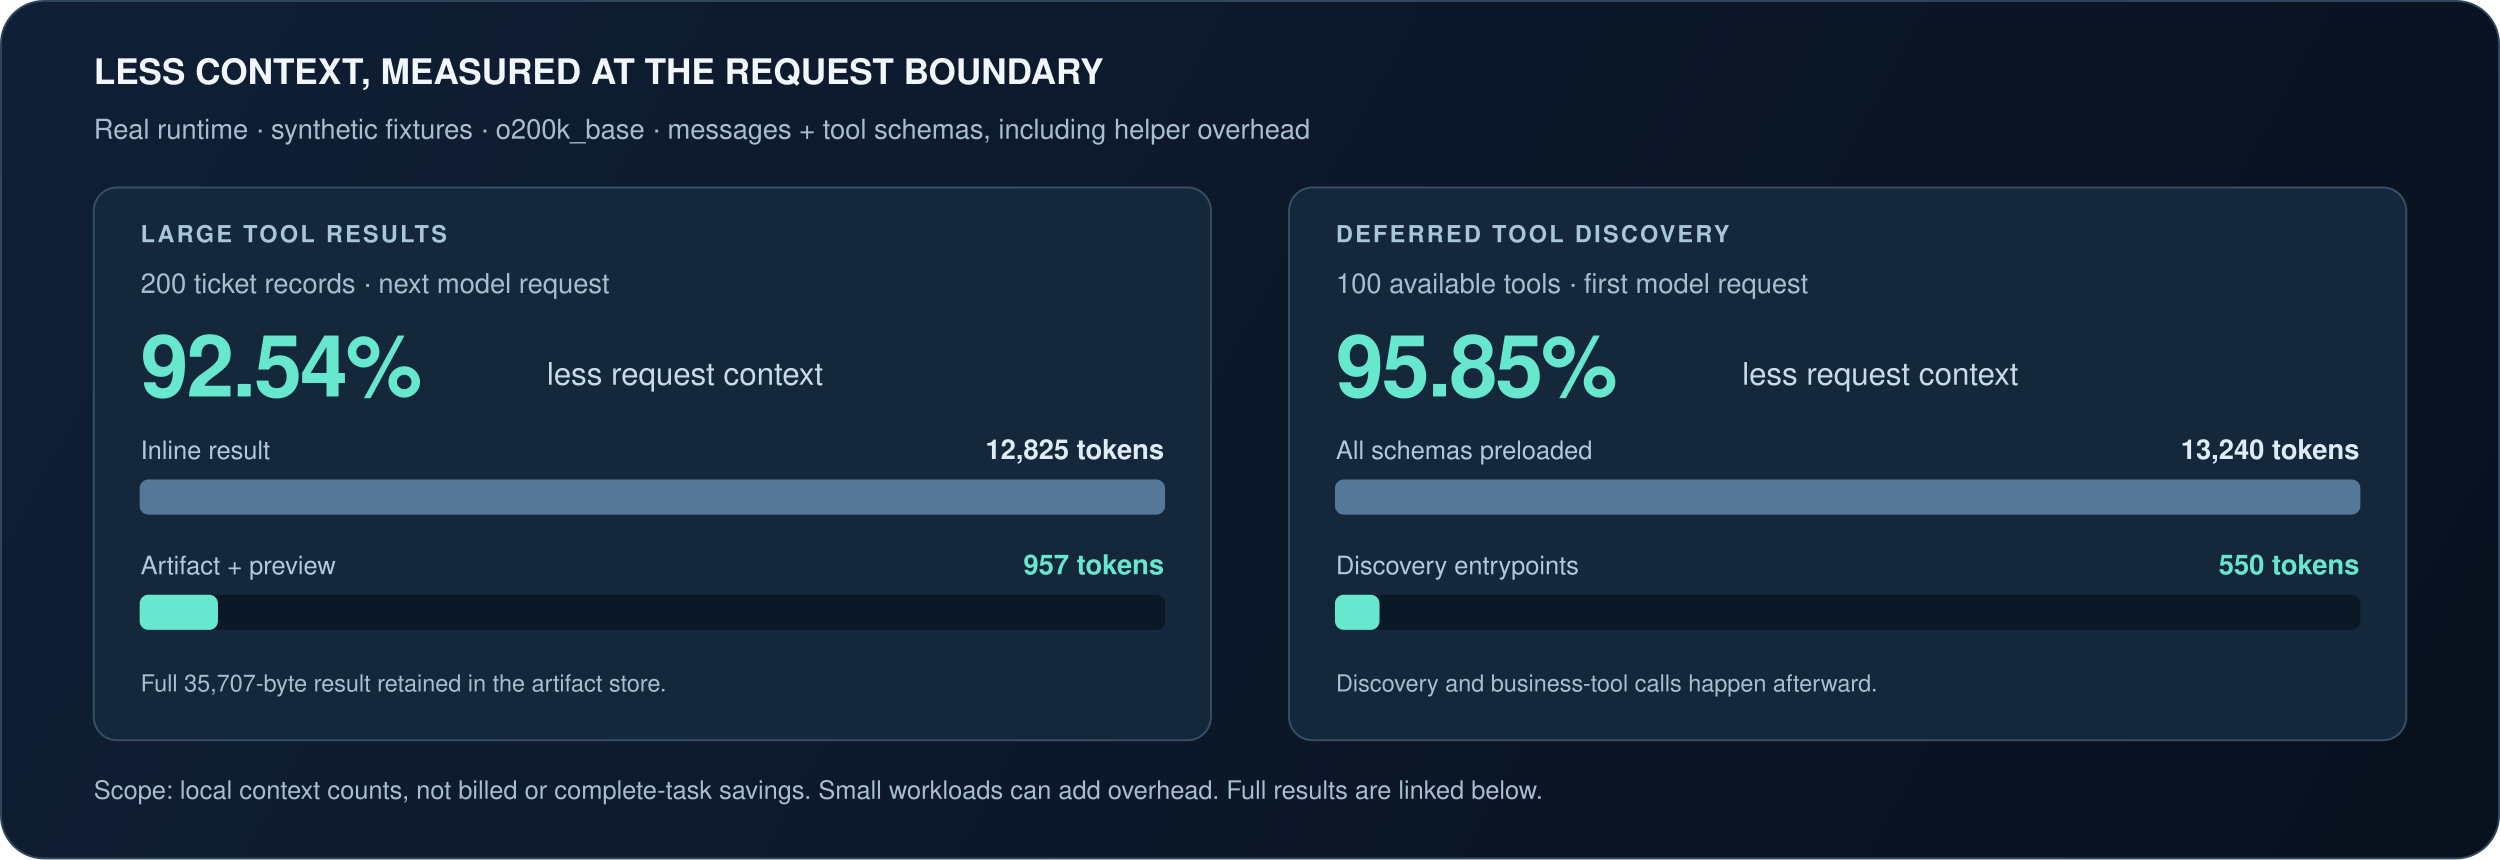
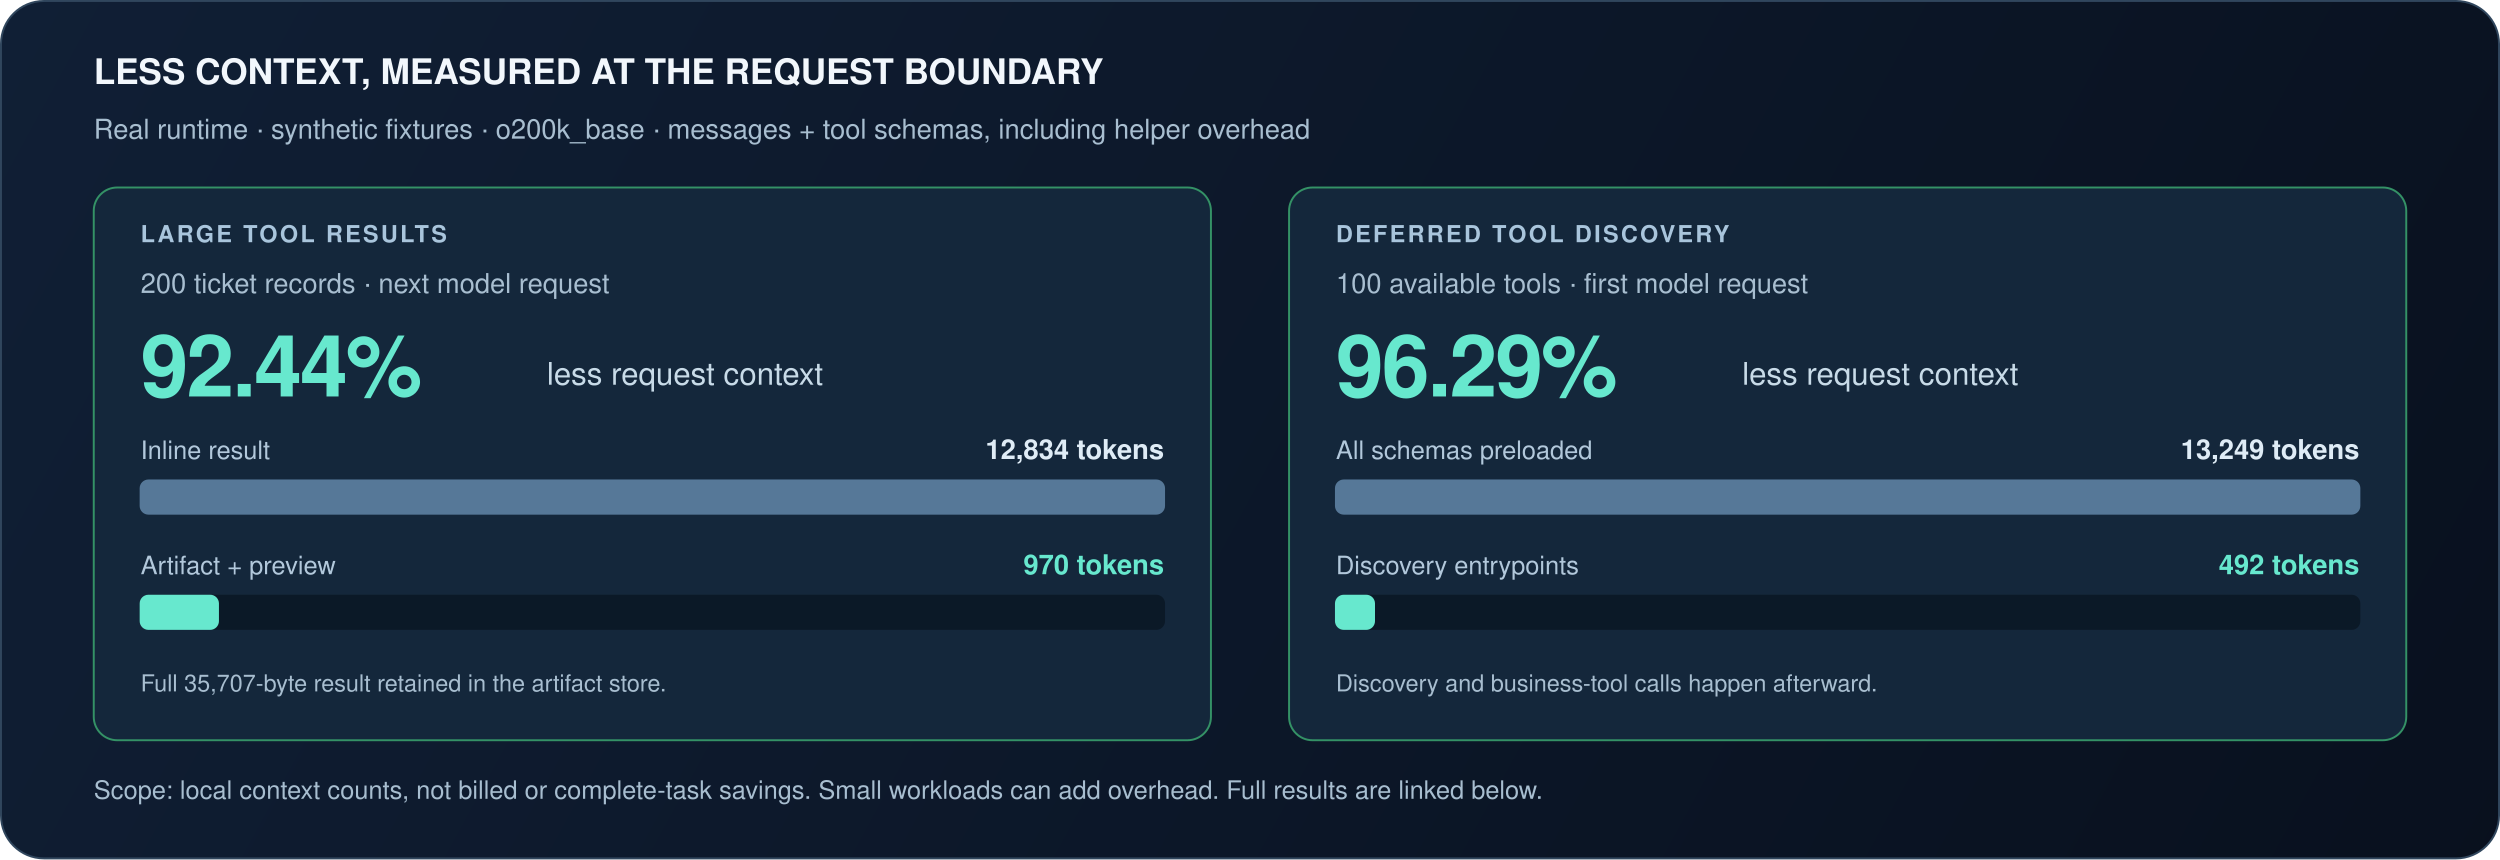
<svg xmlns="http://www.w3.org/2000/svg" width="1280" height="440" viewBox="0 0 1280 440" fill="none" role="img" aria-labelledby="title desc">
  <defs>
    <linearGradient id="bg" x1="0" y1="0" x2="1280" y2="700" gradientUnits="userSpaceOnUse">
      <stop stop-color="#101F35" />
      <stop offset="1" stop-color="#080F1C" />
    </linearGradient>
  </defs>
  <rect x=".5" y=".5" width="1279" height="439" rx="22" fill="url(#bg)" stroke="#30465D" />
  <g font-family="-apple-system, BlinkMacSystemFont, 'Segoe UI', Helvetica, Arial, sans-serif">
    <text x="48" y="43" fill="#F2F7FC" font-size="18" font-weight="650" text-anchor="start" letter-spacing="0">LESS CONTEXT, MEASURED AT THE REQUEST BOUNDARY</text>
    <text x="48" y="71" fill="#A8BED0" font-size="14" font-weight="400" text-anchor="start" letter-spacing="0">Real runtime · synthetic fixtures · o200k_base · messages + tool schemas, including helper overhead</text>
-     <rect x="48" y="96" width="572" height="283" rx="12" fill="#14273B" stroke="#355066" />
+     <rect x="48" y="96" width="572" height="283" rx="12" fill="#14273B" stroke="#349266" />
    <text x="72" y="124" fill="#A9C5DC" font-size="12" font-weight="650" text-anchor="start" letter-spacing="1.2">LARGE TOOL RESULTS</text>
    <text x="72" y="150" fill="#A8BED0" font-size="14" font-weight="400" text-anchor="start" letter-spacing="0">200 ticket records · next model request</text>
-     <text x="72" y="203" fill="#67E8CE" font-size="44" font-weight="700" text-anchor="start" letter-spacing="-1">92.54%</text>
+     <text x="72" y="203" fill="#67E8CE" font-size="44" font-weight="700" text-anchor="start" letter-spacing="-1">92.44%</text>
    <text x="280" y="197" fill="#C8DBE8" font-size="16" font-weight="400" text-anchor="start" letter-spacing="0">less request context</text>
    <text x="72" y="235" fill="#B2C8DB" font-size="13" font-weight="400" text-anchor="start" letter-spacing="0">Inline result</text>
-     <text x="596" y="235" fill="#DFECF6" font-size="14" font-weight="600" text-anchor="end" letter-spacing="0">12,825 tokens</text>
+     <text x="596" y="235" fill="#DFECF6" font-size="14" font-weight="600" text-anchor="end" letter-spacing="0">12,834 tokens</text>
    <rect x="72" y="246" width="524" height="17" rx="4" fill="#567898" stroke="#567898" />
    <text x="72" y="294" fill="#B2C8DB" font-size="13" font-weight="400" text-anchor="start" letter-spacing="0">Artifact + preview</text>
-     <text x="596" y="294" fill="#67E8CE" font-size="14" font-weight="600" text-anchor="end" letter-spacing="0">957 tokens</text>
+     <text x="596" y="294" fill="#67E8CE" font-size="14" font-weight="600" text-anchor="end" letter-spacing="0">970 tokens</text>
    <rect x="72" y="305" width="524" height="17" rx="4" fill="#0B1927" stroke="#0B1927" />
-     <rect x="72" y="305" width="39.1" height="17" rx="4" fill="#67E8CE" stroke="#67E8CE" />
+     <rect x="72" y="305" width="39.6" height="17" rx="4" fill="#67E8CE" stroke="#67E8CE" />
    <text x="72" y="354" fill="#A8BED0" font-size="12" font-weight="400" text-anchor="start" letter-spacing="0">Full 35,707-byte result retained in the artifact store.</text>
-     <rect x="660" y="96" width="572" height="283" rx="12" fill="#14273B" stroke="#355066" />
+     <rect x="660" y="96" width="572" height="283" rx="12" fill="#14273B" stroke="#349266" />
    <text x="684" y="124" fill="#A9C5DC" font-size="12" font-weight="650" text-anchor="start" letter-spacing="1.2">DEFERRED TOOL DISCOVERY</text>
    <text x="684" y="150" fill="#A8BED0" font-size="14" font-weight="400" text-anchor="start" letter-spacing="0">100 available tools · first model request</text>
-     <text x="684" y="203" fill="#67E8CE" font-size="44" font-weight="700" text-anchor="start" letter-spacing="-1">95.85%</text>
+     <text x="684" y="203" fill="#67E8CE" font-size="44" font-weight="700" text-anchor="start" letter-spacing="-1">96.29%</text>
    <text x="892" y="197" fill="#C8DBE8" font-size="16" font-weight="400" text-anchor="start" letter-spacing="0">less request context</text>
    <text x="684" y="235" fill="#B2C8DB" font-size="13" font-weight="400" text-anchor="start" letter-spacing="0">All schemas preloaded</text>
-     <text x="1208" y="235" fill="#DFECF6" font-size="14" font-weight="600" text-anchor="end" letter-spacing="0">13,240 tokens</text>
+     <text x="1208" y="235" fill="#DFECF6" font-size="14" font-weight="600" text-anchor="end" letter-spacing="0">13,249 tokens</text>
    <rect x="684" y="246" width="524" height="17" rx="4" fill="#567898" stroke="#567898" />
    <text x="684" y="294" fill="#B2C8DB" font-size="13" font-weight="400" text-anchor="start" letter-spacing="0">Discovery entrypoints</text>
-     <text x="1208" y="294" fill="#67E8CE" font-size="14" font-weight="600" text-anchor="end" letter-spacing="0">550 tokens</text>
+     <text x="1208" y="294" fill="#67E8CE" font-size="14" font-weight="600" text-anchor="end" letter-spacing="0">492 tokens</text>
    <rect x="684" y="305" width="524" height="17" rx="4" fill="#0B1927" stroke="#0B1927" />
-     <rect x="684" y="305" width="21.8" height="17" rx="4" fill="#67E8CE" stroke="#67E8CE" />
+     <rect x="684" y="305" width="19.5" height="17" rx="4" fill="#67E8CE" stroke="#67E8CE" />
    <text x="684" y="354" fill="#A8BED0" font-size="12" font-weight="400" text-anchor="start" letter-spacing="0">Discovery and business-tool calls happen afterward.</text>
    <text x="48" y="409" fill="#A8BED0" font-size="13" font-weight="400" text-anchor="start" letter-spacing="0">Scope: local context counts, not billed or complete-task savings. Small workloads can add overhead. Full results are linked below.</text>
  </g>
</svg>
